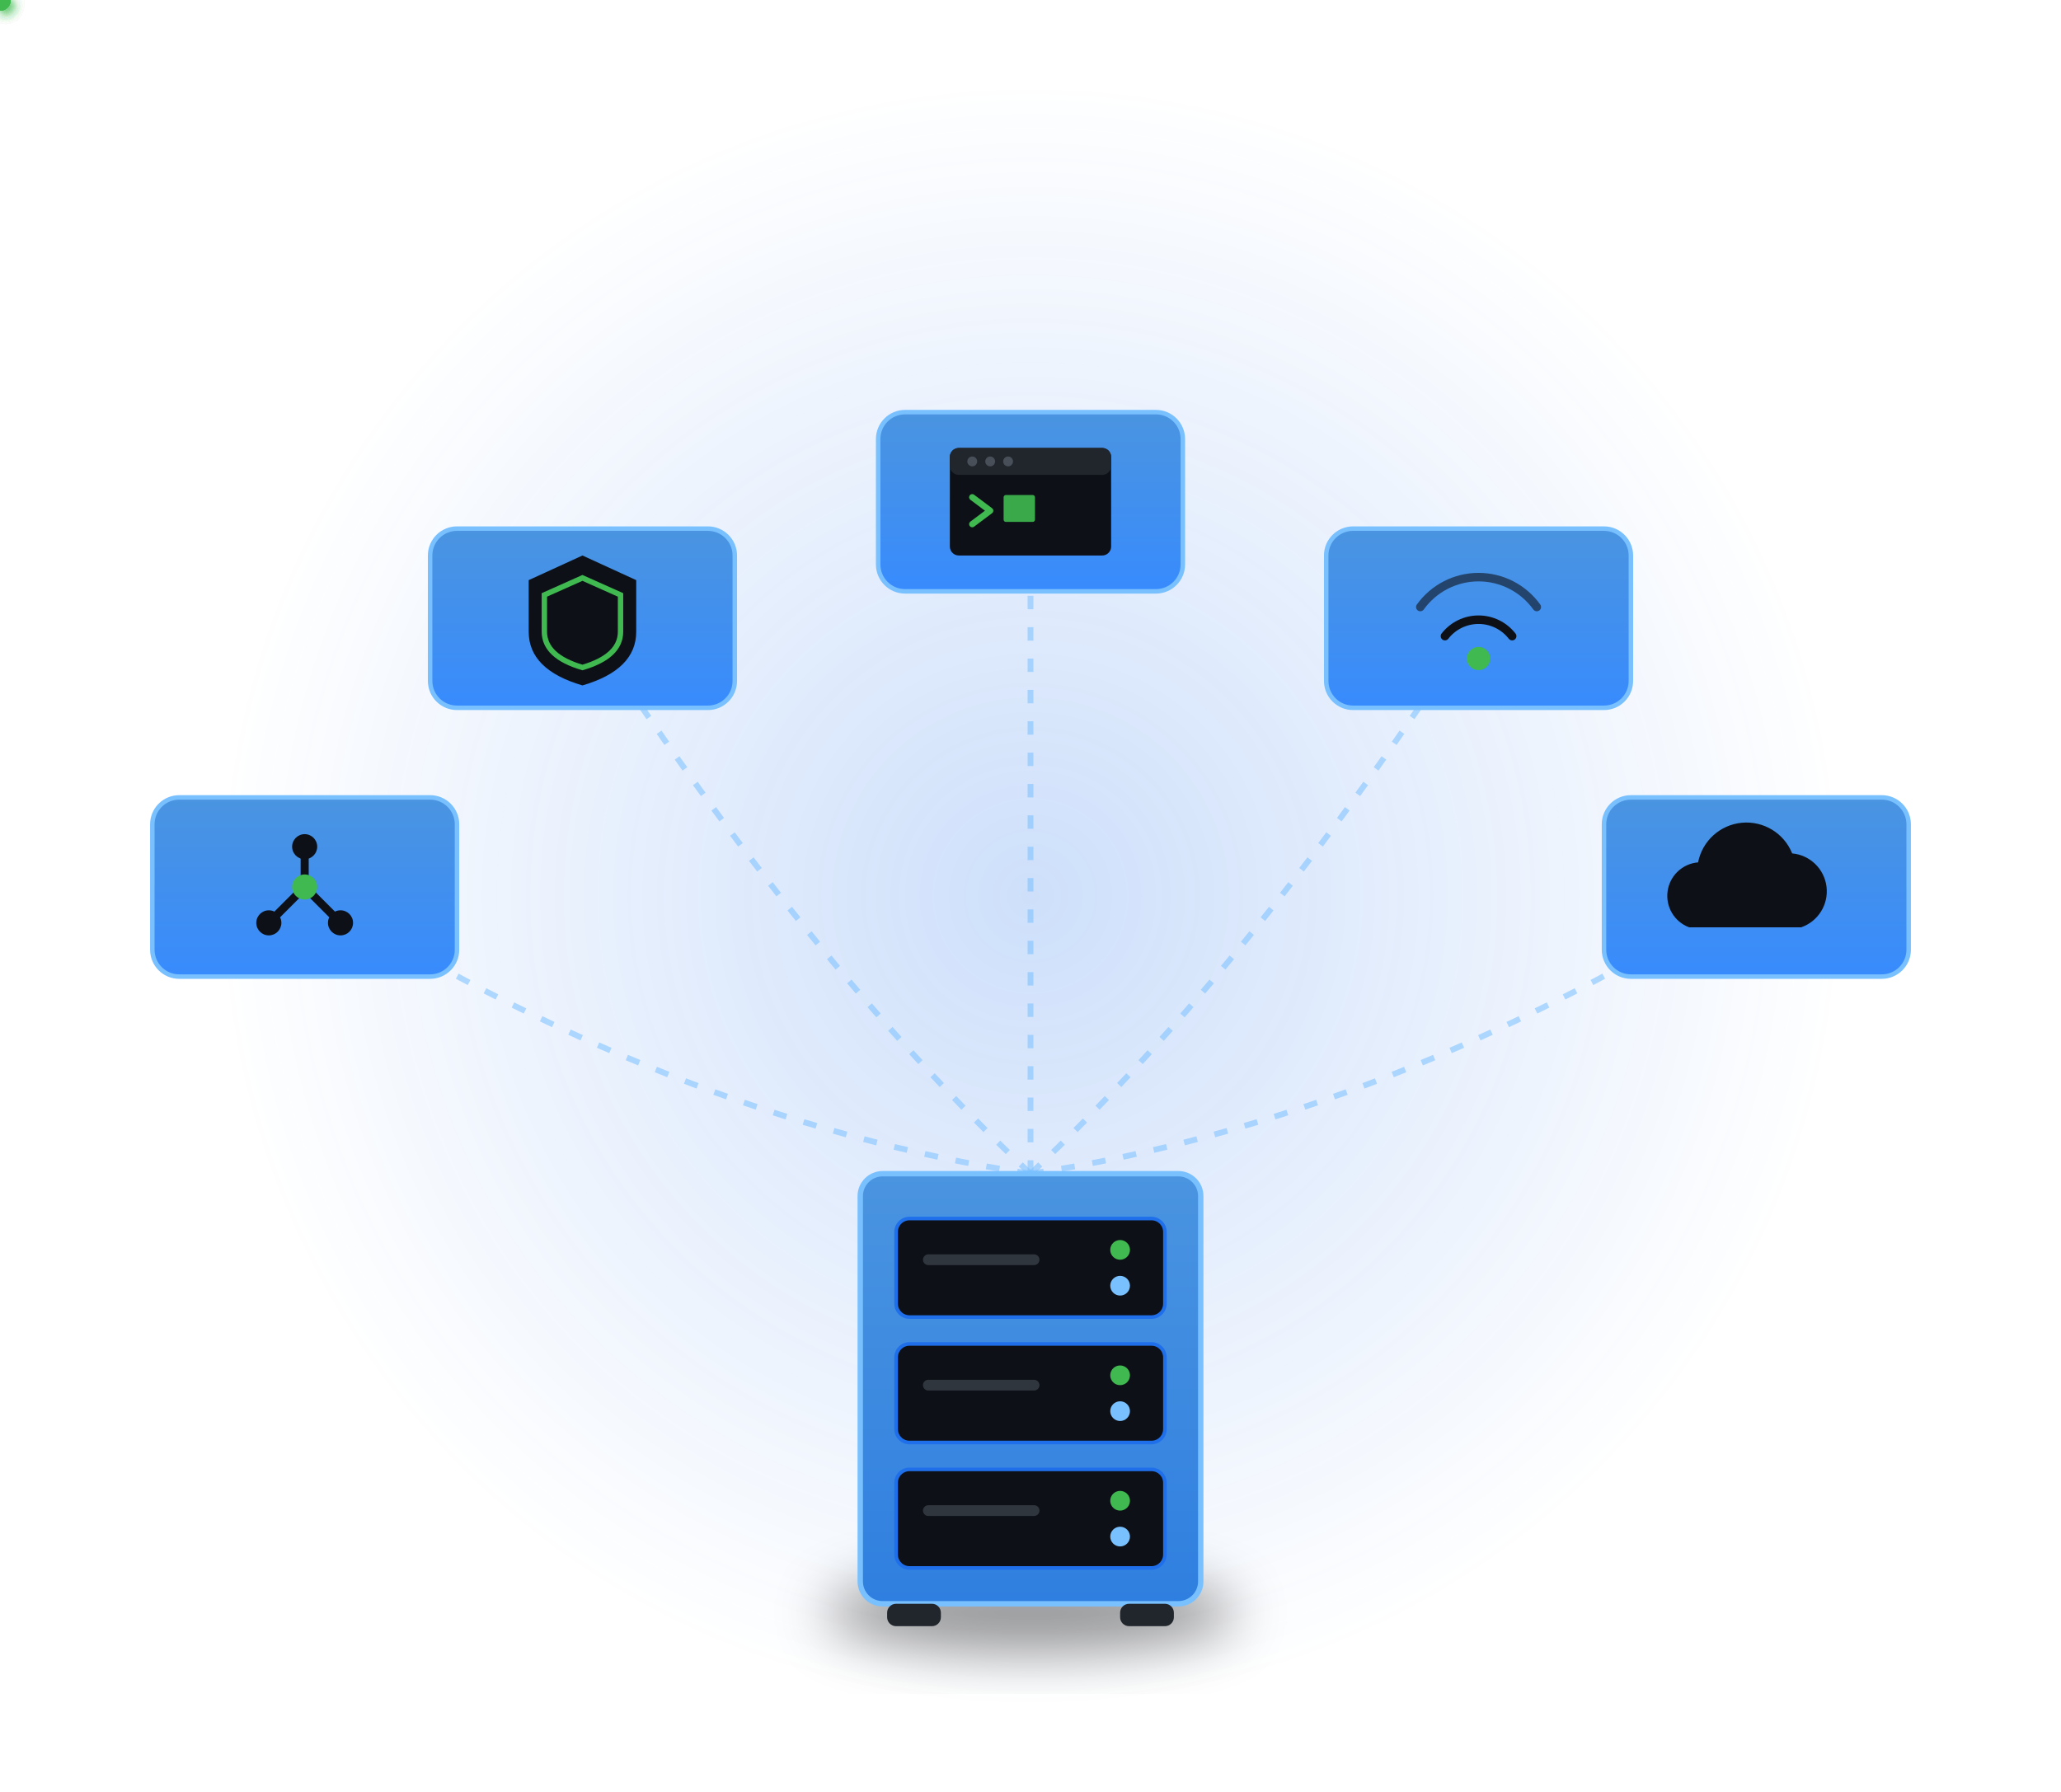
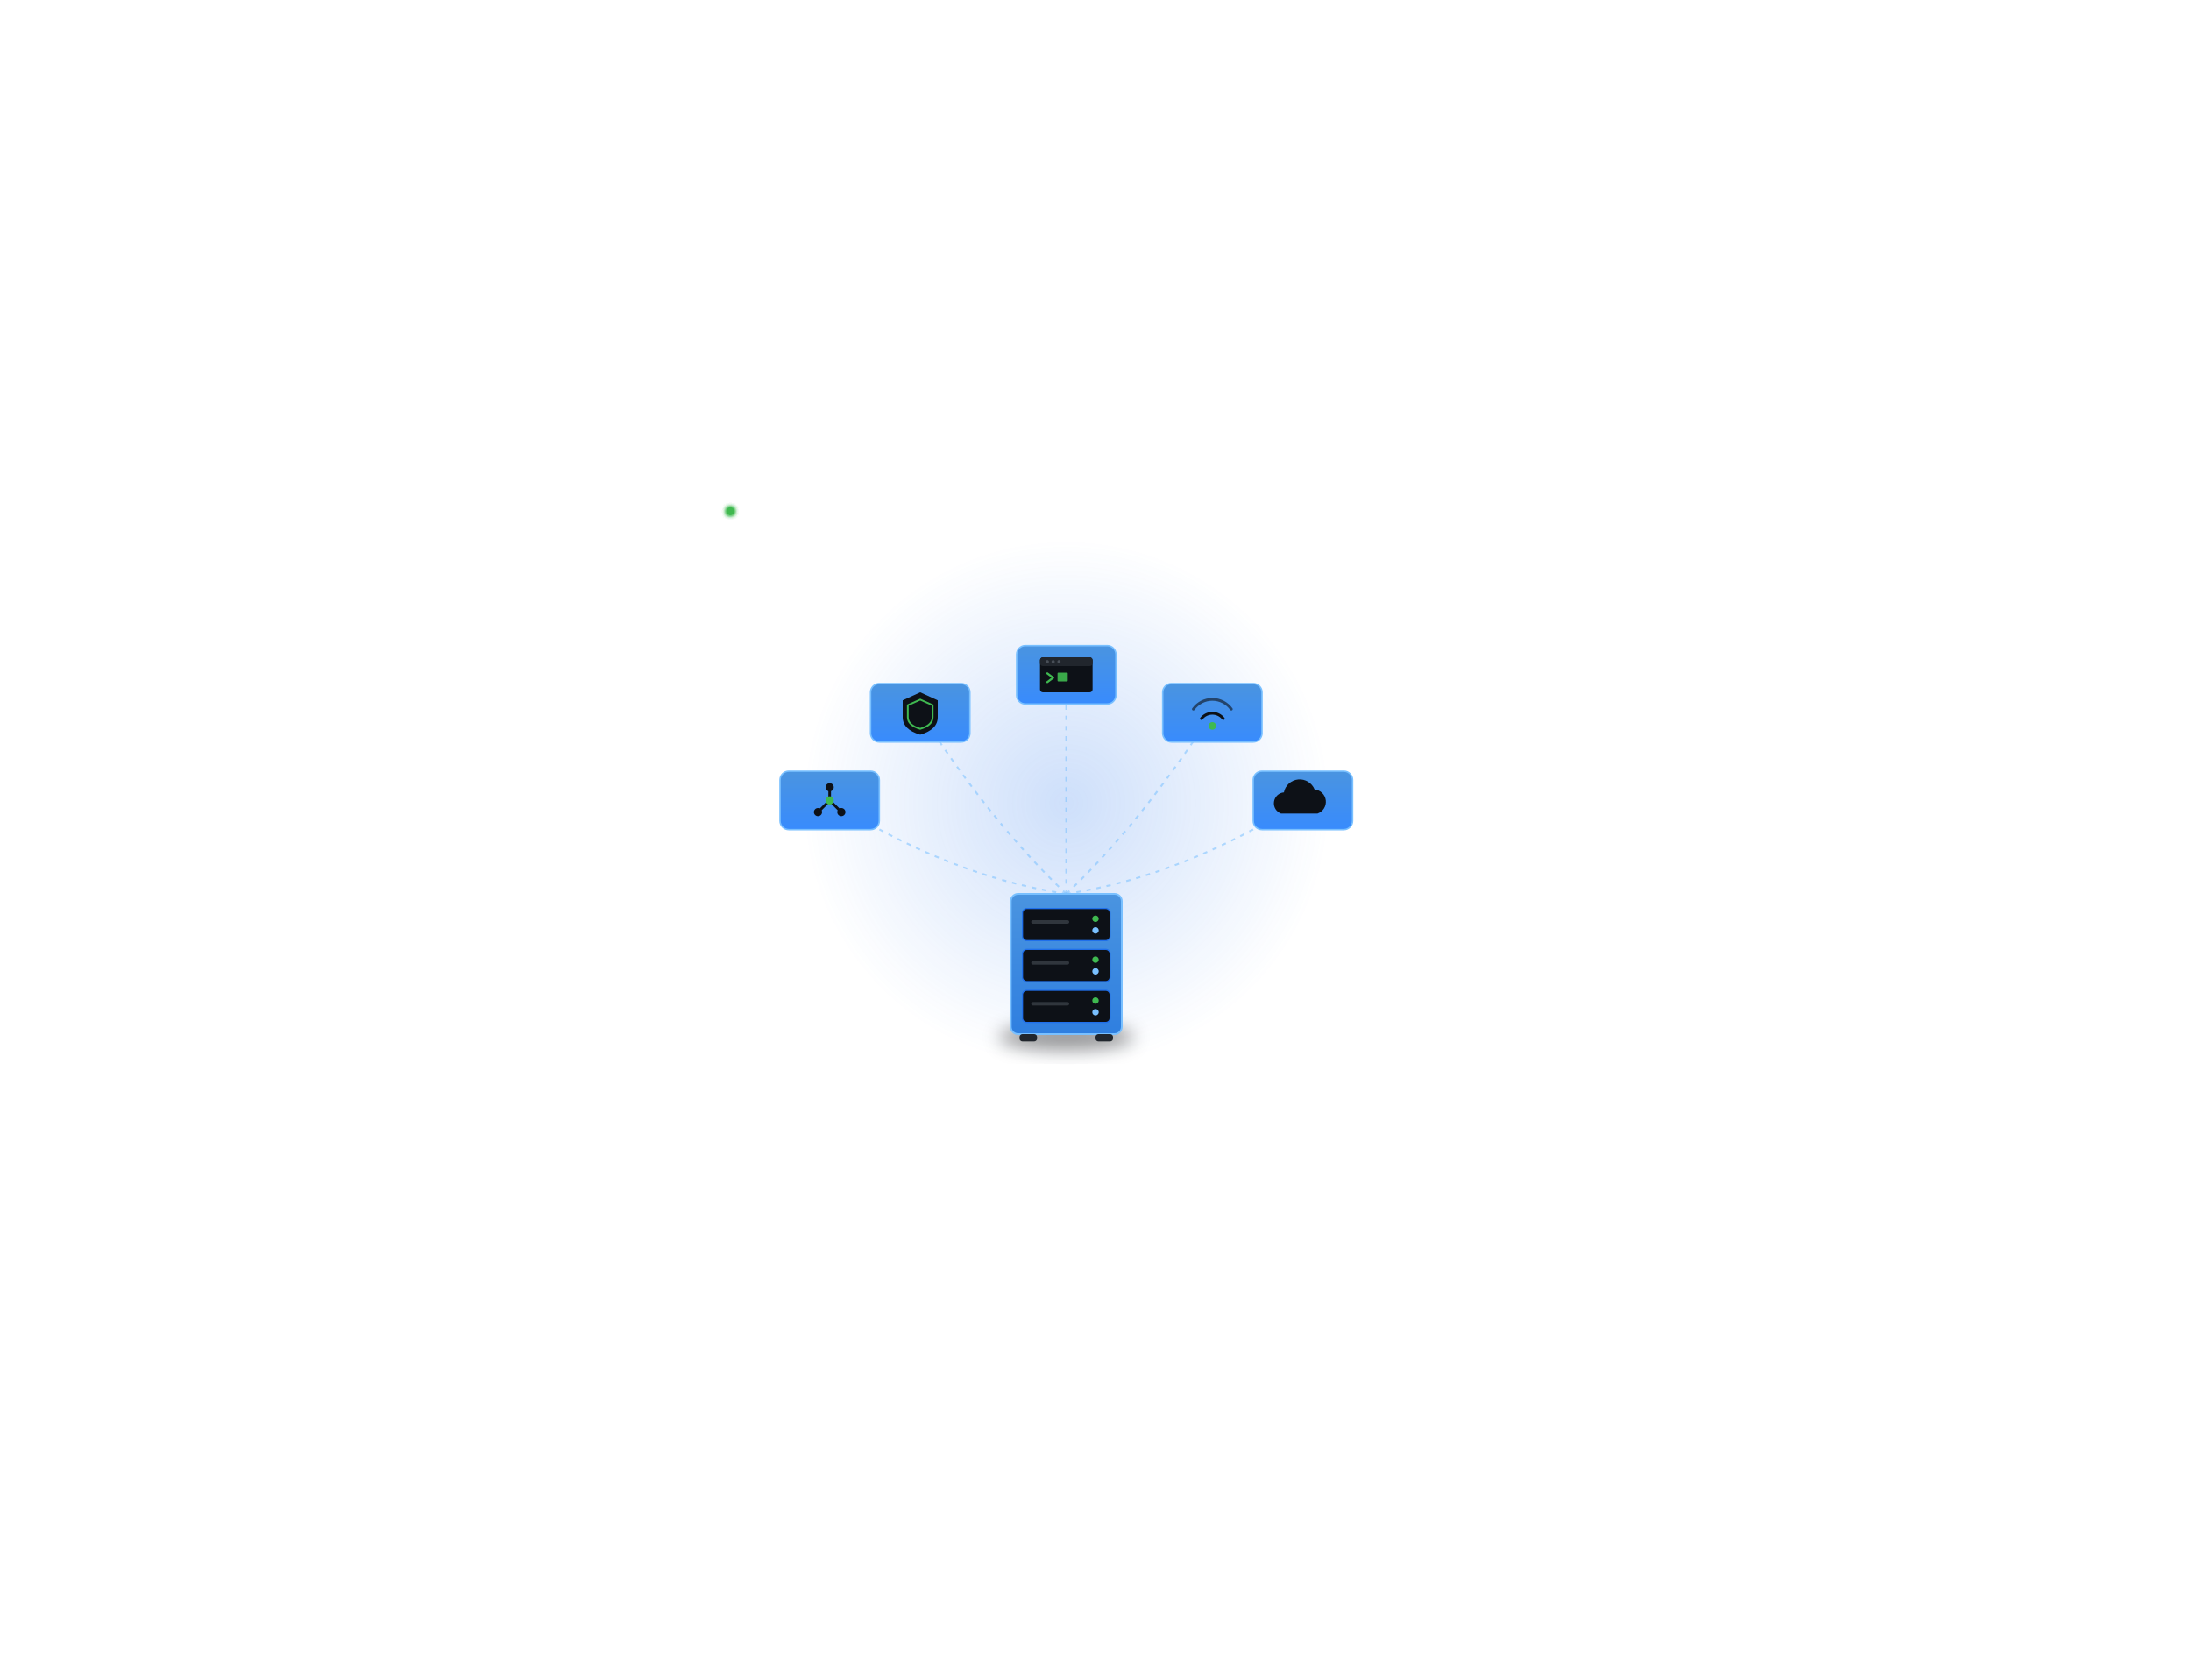
- <svg xmlns="http://www.w3.org/2000/svg" xmlns:xlink="http://www.w3.org/1999/xlink" viewBox="0 0 460 400">
+ <svg xmlns="http://www.w3.org/2000/svg" xmlns:xlink="http://www.w3.org/1999/xlink" viewBox="-500 -350 1500 1150">
  <style>
  .led { animation: blink 1.8s ease-in-out infinite; }
  .led.u1 { animation-delay: 0.4s; }
  .led.u2 { animation-delay: 0.8s; }
  @keyframes blink {
    0%, 100% { opacity: 0.3; }
    50%      { opacity: 1; }
  }

  .node-wrap {
    animation: nodeFloat 3.6s ease-in-out infinite;
    transform-origin: center;
    transform-box: fill-box;
  }
  .node-wrap.n0 { animation-delay: 0s; }
  .node-wrap.n1 { animation-delay: 0.7s; }
  .node-wrap.n2 { animation-delay: 1.4s; }
  .node-wrap.n3 { animation-delay: 2.1s; }
  .node-wrap.n4 { animation-delay: 2.8s; }
  @keyframes nodeFloat {
    0%, 100% { transform: translateY(0px); }
    50%      { transform: translateY(-6px); }
  }

  .link { stroke-dasharray: 3 4; animation: march 1.8s linear infinite; }
  @keyframes march { to { stroke-dashoffset: -7; } }

  @media (prefers-reduced-motion: reduce) {
    * { animation: none !important; }
  }
</style>
  <defs>
    <linearGradient id="tileFace" x1="0%" y1="0%" x2="0%" y2="100%">
      <stop offset="0%" stop-color="#4a94e0" />
      <stop offset="100%" stop-color="#388bfd" />
    </linearGradient>
    <linearGradient id="rackFront" x1="0%" y1="0%" x2="0%" y2="100%">
      <stop offset="0%" stop-color="#4a94e0" />
      <stop offset="100%" stop-color="#2f7fe0" />
    </linearGradient>
    <radialGradient id="ambientGlow" cx="50%" cy="50%" r="50%">
      <stop offset="0%" stop-color="#1f6feb" stop-opacity="0.22" />
      <stop offset="100%" stop-color="#1f6feb" stop-opacity="0" />
    </radialGradient>
    <filter id="shadowBlur" x="-50%" y="-50%" width="200%" height="200%">
      <feGaussianBlur stdDeviation="6" />
    </filter>
    <filter id="dotGlow" x="-200%" y="-200%" width="500%" height="500%">
      <feGaussianBlur stdDeviation="1.5" result="b" />
      <feMerge>
        <feMergeNode in="b" />
        <feMergeNode in="SourceGraphic" />
      </feMerge>
    </filter>
  </defs>
  <circle cx="230" cy="200" r="180" fill="url(#ambientGlow)" />
  <g>
    <path id="l0" class="link" d="M230,262 Q150,250 68,198" stroke="#79c0ff" stroke-width="1.3" opacity="0.55" fill="none">
      <animate attributeName="d" dur="3.6s" begin="0s" repeatCount="indefinite" calcMode="spline" keyTimes="0;0.5;1" keySplines="0.42 0 0.58 1;0.42 0 0.58 1" values="M230,262 Q150,250 68,198;M230,262 Q150,244 68,192;M230,262 Q150,250 68,198" />
    </path>
    <circle r="2.4" fill="#3fb950" filter="url(#dotGlow)">
      <animateMotion dur="2.6s" repeatCount="indefinite">
        <mpath href="#l0" xlink:href="#l0" />
      </animateMotion>
    </circle>
    <path id="l1" class="link" d="M230,262 Q180,215 130,138" stroke="#79c0ff" stroke-width="1.3" opacity="0.55" fill="none">
      <animate attributeName="d" dur="3.6s" begin="0.7s" repeatCount="indefinite" calcMode="spline" keyTimes="0;0.5;1" keySplines="0.42 0 0.58 1;0.42 0 0.58 1" values="M230,262 Q180,215 130,138;M230,262 Q180,209 130,132;M230,262 Q180,215 130,138" />
    </path>
    <circle r="2.4" fill="#3fb950" filter="url(#dotGlow)">
      <animateMotion dur="2.3s" repeatCount="indefinite">
        <mpath href="#l1" xlink:href="#l1" />
      </animateMotion>
    </circle>
    <path id="l2" class="link" d="M230,262 Q230,195 230,112" stroke="#79c0ff" stroke-width="1.3" opacity="0.55" fill="none">
      <animate attributeName="d" dur="3.6s" begin="1.4s" repeatCount="indefinite" calcMode="spline" keyTimes="0;0.5;1" keySplines="0.42 0 0.58 1;0.42 0 0.58 1" values="M230,262 Q230,195 230,112;M230,262 Q230,189 230,106;M230,262 Q230,195 230,112" />
    </path>
    <circle r="2.4" fill="#3fb950" filter="url(#dotGlow)">
      <animateMotion dur="2.8s" repeatCount="indefinite">
        <mpath href="#l2" xlink:href="#l2" />
      </animateMotion>
    </circle>
    <path id="l3" class="link" d="M230,262 Q280,215 330,138" stroke="#79c0ff" stroke-width="1.3" opacity="0.55" fill="none">
      <animate attributeName="d" dur="3.6s" begin="2.1s" repeatCount="indefinite" calcMode="spline" keyTimes="0;0.5;1" keySplines="0.42 0 0.58 1;0.42 0 0.58 1" values="M230,262 Q280,215 330,138;M230,262 Q280,209 330,132;M230,262 Q280,215 330,138" />
    </path>
    <circle r="2.4" fill="#3fb950" filter="url(#dotGlow)">
      <animateMotion dur="2.5s" repeatCount="indefinite">
        <mpath href="#l3" xlink:href="#l3" />
      </animateMotion>
    </circle>
    <path id="l4" class="link" d="M230,262 Q310,250 392,198" stroke="#79c0ff" stroke-width="1.3" opacity="0.55" fill="none">
      <animate attributeName="d" dur="3.6s" begin="2.8s" repeatCount="indefinite" calcMode="spline" keyTimes="0;0.5;1" keySplines="0.42 0 0.58 1;0.42 0 0.58 1" values="M230,262 Q310,250 392,198;M230,262 Q310,244 392,192;M230,262 Q310,250 392,198" />
    </path>
    <circle r="2.4" fill="#3fb950" filter="url(#dotGlow)">
      <animateMotion dur="2.2s" repeatCount="indefinite">
        <mpath href="#l4" xlink:href="#l4" />
      </animateMotion>
    </circle>
  </g>
  <g class="node-wrap n0">
    <rect x="34" y="178" width="68" height="40" rx="6" fill="url(#tileFace)" stroke="#79c0ff" stroke-width="1" />
    <line x1="68" y1="198" x2="68" y2="189" stroke="#0d1117" stroke-width="1.8" stroke-linecap="round" />
    <line x1="68" y1="198" x2="60" y2="206" stroke="#0d1117" stroke-width="1.8" stroke-linecap="round" />
    <line x1="68" y1="198" x2="76" y2="206" stroke="#0d1117" stroke-width="1.8" stroke-linecap="round" />
    <circle cx="68" cy="189" r="2.8" fill="#0d1117" />
    <circle cx="60" cy="206" r="2.8" fill="#0d1117" />
    <circle cx="76" cy="206" r="2.8" fill="#0d1117" />
    <circle cx="68" cy="198" r="2.8" fill="#3fb950" />
  </g>
  <g class="node-wrap n1">
    <rect x="96" y="118" width="68" height="40" rx="6" fill="url(#tileFace)" stroke="#79c0ff" stroke-width="1" />
    <path d="M130 124 L142 129.5 L142 141 Q142 149.5 130 153 Q118 149.5 118 141 L118 129.5 Z" fill="#0d1117" />
    <path d="M130 129 L138.5 132.8 L138.5 141 Q138.5 146.5 130 149 Q121.5 146.5 121.5 141 L121.5 132.8 Z" fill="none" stroke="#3fb950" stroke-width="1.2" />
  </g>
  <g class="node-wrap n2">
    <rect x="196" y="92" width="68" height="40" rx="6" fill="url(#tileFace)" stroke="#79c0ff" stroke-width="1" />
    <rect x="212" y="100" width="36" height="24" rx="2" fill="#0d1117" />
    <rect x="212" y="100" width="36" height="6" rx="2" fill="#21262d" />
    <circle cx="217" cy="103" r="1.1" fill="#484f58" />
    <circle cx="221" cy="103" r="1.1" fill="#484f58" />
    <circle cx="225" cy="103" r="1.1" fill="#484f58" />
    <path d="M217 111 L221 114 L217 117" fill="none" stroke="#3fb950" stroke-width="1.4" stroke-linecap="round" stroke-linejoin="round" />
    <rect x="224" y="110.5" width="7" height="6" rx="0.5" fill="#3fb950" opacity="0.9" />
  </g>
  <g class="node-wrap n3">
    <rect x="296" y="118" width="68" height="40" rx="6" fill="url(#tileFace)" stroke="#79c0ff" stroke-width="1" />
    <circle cx="330" cy="147" r="2.6" fill="#3fb950" />
    <path d="M322.5 142 A9.5 9.5 0 0 1 337.5 142" fill="none" stroke="#0d1117" stroke-width="1.9" stroke-linecap="round" />
    <path d="M317 135.5 A16 16 0 0 1 343 135.5" fill="none" stroke="#0d1117" stroke-width="1.9" stroke-linecap="round" opacity="0.6" />
  </g>
  <g class="node-wrap n4">
    <rect x="358" y="178" width="68" height="40" rx="6" fill="url(#tileFace)" stroke="#79c0ff" stroke-width="1" />
    <path d="M377 207 A7.5 7.5 0 0 1 379 192.5 A11 11 0 0 1 400 190.5 A8.5 8.5 0 0 1 402 207 Z" fill="#0d1117" />
  </g>
  <ellipse cx="230" cy="360" rx="46" ry="9" fill="#000000" opacity="0.4" filter="url(#shadowBlur)" />
  <rect x="192" y="262" width="76" height="96" rx="5" fill="url(#rackFront)" stroke="#79c0ff" stroke-width="1.2" />
  <rect x="198" y="358" width="12" height="5" rx="2" fill="#21262d" />
  <rect x="250" y="358" width="12" height="5" rx="2" fill="#21262d" />
  <rect x="200" y="272" width="60" height="22" rx="3" fill="#0d1117" stroke="#1f6feb" stroke-width="0.8" />
  <rect x="206" y="280" width="26" height="2.4" rx="1.2" fill="#30363d" />
  <circle class="led" cx="250" cy="279" r="2.2" fill="#3fb950" />
  <circle class="led" cx="250" cy="287" r="2.2" fill="#79c0ff" />
  <rect x="200" y="300" width="60" height="22" rx="3" fill="#0d1117" stroke="#1f6feb" stroke-width="0.8" />
  <rect x="206" y="308" width="26" height="2.4" rx="1.2" fill="#30363d" />
  <circle class="led u1" cx="250" cy="307" r="2.2" fill="#3fb950" />
  <circle class="led u1" cx="250" cy="315" r="2.2" fill="#79c0ff" />
  <rect x="200" y="328" width="60" height="22" rx="3" fill="#0d1117" stroke="#1f6feb" stroke-width="0.8" />
  <rect x="206" y="336" width="26" height="2.4" rx="1.2" fill="#30363d" />
  <circle class="led u2" cx="250" cy="335" r="2.2" fill="#3fb950" />
  <circle class="led u2" cx="250" cy="343" r="2.2" fill="#79c0ff" />
</svg>
